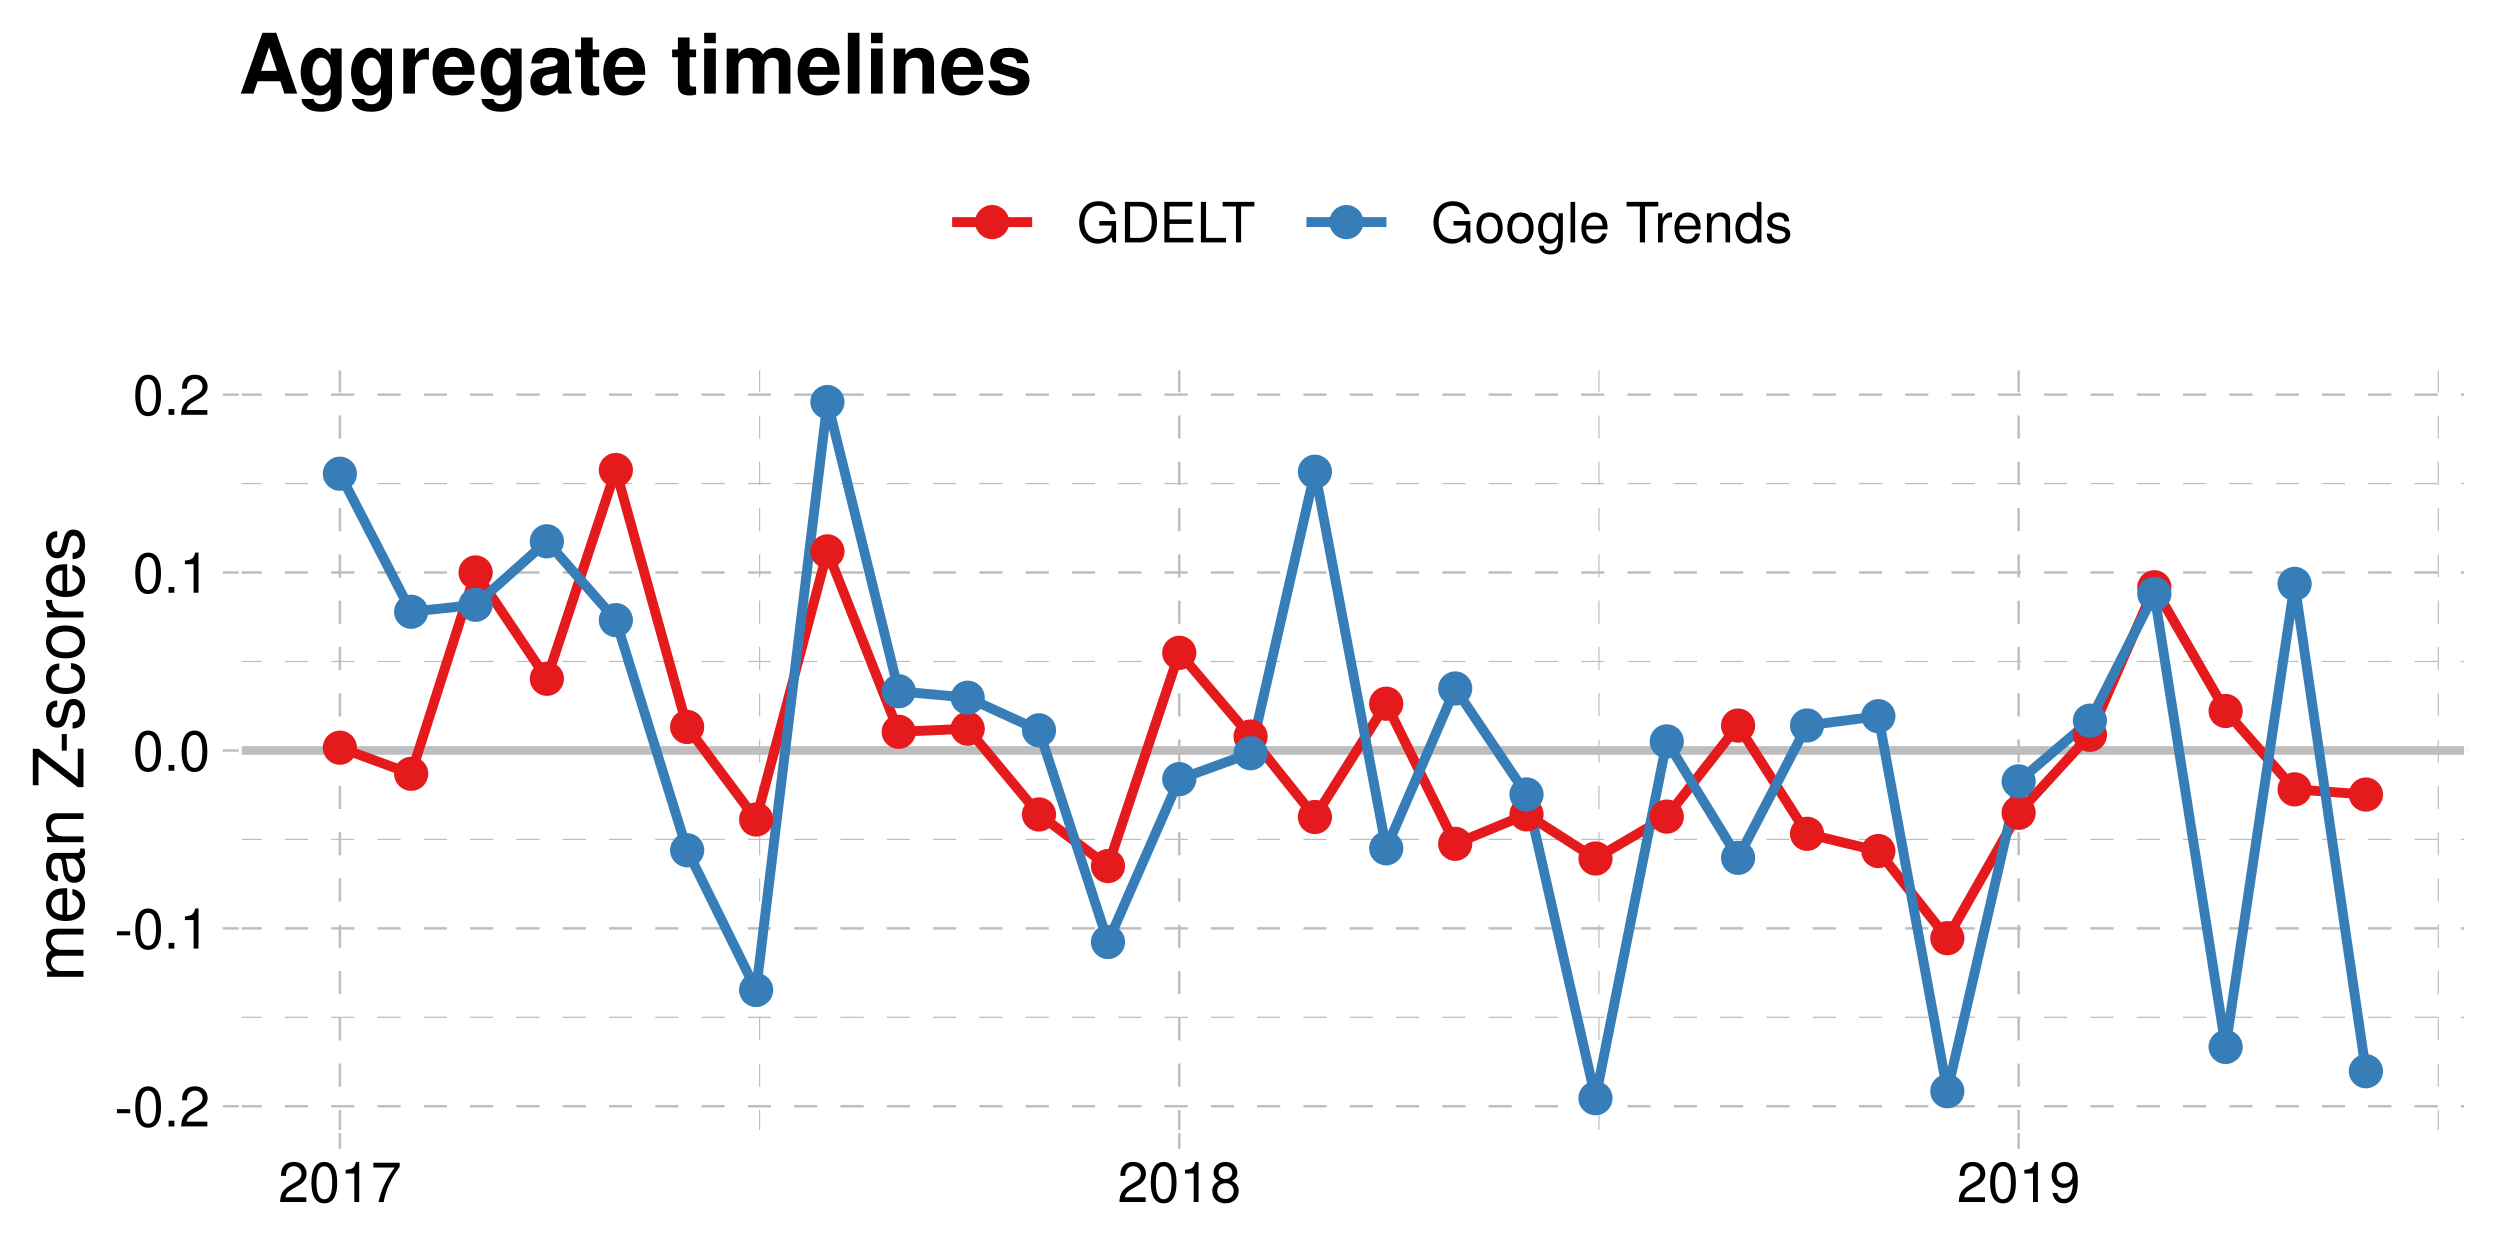
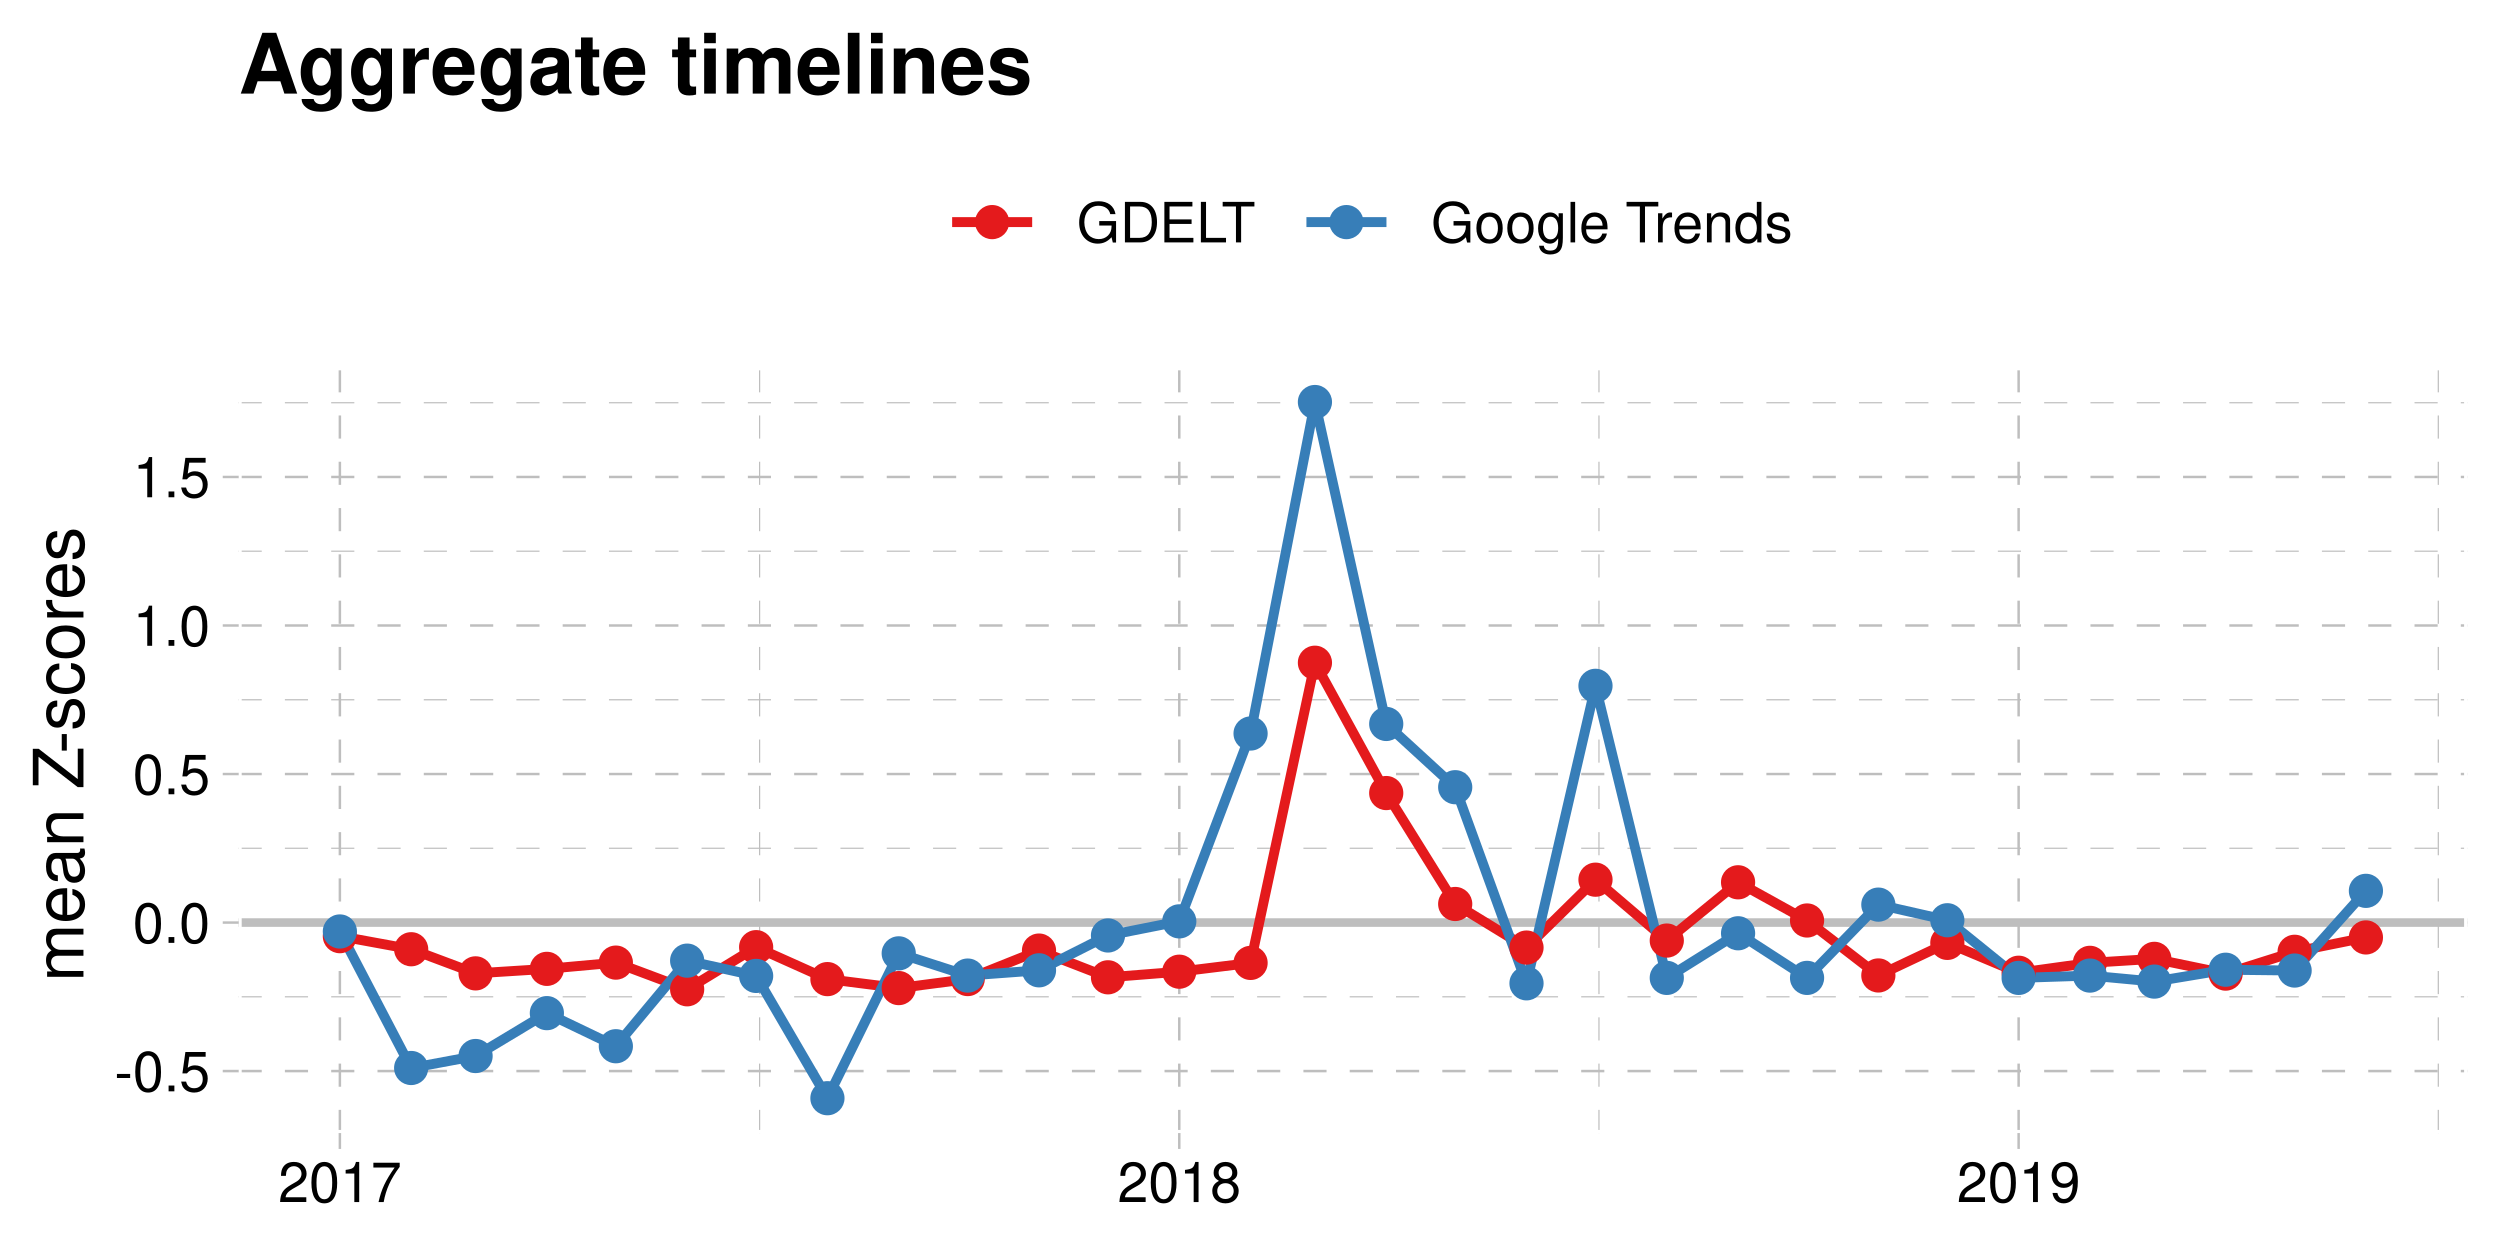
<svg xmlns="http://www.w3.org/2000/svg" viewBox="0 0 432.00 216.00">
  <defs>
    <style type="text/css">
    line, polyline, polygon, path, rect, circle {
      fill: none;
      stroke: #000000;
      stroke-linecap: round;
      stroke-linejoin: round;
      stroke-miterlimit: 10.00;
    }
  </style>
  </defs>
  <rect width="100%" height="100%" style="stroke: none; fill: #FFFFFF;" />
  <rect x="0.00" y="0.00" width="432.00" height="216.00" style="stroke-width: 1.07; stroke: none; fill: #FFFFFF;" />
  <defs>
    <clipPath id="cpNDEuMjN8NDI2LjMzfDE5NS43OXw2My40Ng==">
      <rect x="41.23" y="63.46" width="385.10" height="132.33" />
    </clipPath>
  </defs>
  <rect x="41.23" y="63.46" width="385.10" height="132.33" style="stroke-width: 1.07; stroke: #FFFFFF;" clip-path="url(#cpNDEuMjN8NDI2LjMzfDE5NS43OXw2My40Ng==)" />
-   <polyline points="41.23,175.79 426.33,175.79 " style="stroke-width: 0.21; stroke: #BEBEBE; stroke-dasharray: 4.00,4.00; stroke-linecap: butt;" clip-path="url(#cpNDEuMjN8NDI2LjMzfDE5NS43OXw2My40Ng==)" />
-   <polyline points="41.23,145.05 426.33,145.05 " style="stroke-width: 0.21; stroke: #BEBEBE; stroke-dasharray: 4.00,4.00; stroke-linecap: butt;" clip-path="url(#cpNDEuMjN8NDI2LjMzfDE5NS43OXw2My40Ng==)" />
-   <polyline points="41.23,114.30 426.33,114.30 " style="stroke-width: 0.21; stroke: #BEBEBE; stroke-dasharray: 4.00,4.00; stroke-linecap: butt;" clip-path="url(#cpNDEuMjN8NDI2LjMzfDE5NS43OXw2My40Ng==)" />
-   <polyline points="41.23,83.56 426.33,83.56 " style="stroke-width: 0.21; stroke: #BEBEBE; stroke-dasharray: 4.00,4.00; stroke-linecap: butt;" clip-path="url(#cpNDEuMjN8NDI2LjMzfDE5NS43OXw2My40Ng==)" />
+   <polyline points="41.23,172.25 426.33,172.25 " style="stroke-width: 0.21; stroke: #BEBEBE; stroke-dasharray: 4.00,4.00; stroke-linecap: butt;" clip-path="url(#cpNDEuMjN8NDI2LjMzfDE5NS43OXw2My40Ng==)" />
+   <polyline points="41.23,146.58 426.33,146.58 " style="stroke-width: 0.21; stroke: #BEBEBE; stroke-dasharray: 4.00,4.00; stroke-linecap: butt;" clip-path="url(#cpNDEuMjN8NDI2LjMzfDE5NS43OXw2My40Ng==)" />
+   <polyline points="41.23,120.92 426.33,120.92 " style="stroke-width: 0.21; stroke: #BEBEBE; stroke-dasharray: 4.00,4.00; stroke-linecap: butt;" clip-path="url(#cpNDEuMjN8NDI2LjMzfDE5NS43OXw2My40Ng==)" />
+   <polyline points="41.23,95.25 426.33,95.25 " style="stroke-width: 0.21; stroke: #BEBEBE; stroke-dasharray: 4.00,4.00; stroke-linecap: butt;" clip-path="url(#cpNDEuMjN8NDI2LjMzfDE5NS43OXw2My40Ng==)" />
+   <polyline points="41.23,69.59 426.33,69.59 " style="stroke-width: 0.21; stroke: #BEBEBE; stroke-dasharray: 4.00,4.00; stroke-linecap: butt;" clip-path="url(#cpNDEuMjN8NDI2LjMzfDE5NS43OXw2My40Ng==)" />
  <polyline points="131.26,195.79 131.26,63.46 " style="stroke-width: 0.21; stroke: #BEBEBE; stroke-dasharray: 4.00,4.00; stroke-linecap: butt;" clip-path="url(#cpNDEuMjN8NDI2LjMzfDE5NS43OXw2My40Ng==)" />
  <polyline points="276.30,195.79 276.30,63.46 " style="stroke-width: 0.21; stroke: #BEBEBE; stroke-dasharray: 4.00,4.00; stroke-linecap: butt;" clip-path="url(#cpNDEuMjN8NDI2LjMzfDE5NS43OXw2My40Ng==)" />
  <polyline points="421.34,195.79 421.34,63.46 " style="stroke-width: 0.21; stroke: #BEBEBE; stroke-dasharray: 4.00,4.00; stroke-linecap: butt;" clip-path="url(#cpNDEuMjN8NDI2LjMzfDE5NS43OXw2My40Ng==)" />
-   <polyline points="41.23,191.16 426.33,191.16 " style="stroke-width: 0.43; stroke: #BEBEBE; stroke-dasharray: 4.00,4.00; stroke-linecap: butt;" clip-path="url(#cpNDEuMjN8NDI2LjMzfDE5NS43OXw2My40Ng==)" />
-   <polyline points="41.23,160.42 426.33,160.42 " style="stroke-width: 0.43; stroke: #BEBEBE; stroke-dasharray: 4.00,4.00; stroke-linecap: butt;" clip-path="url(#cpNDEuMjN8NDI2LjMzfDE5NS43OXw2My40Ng==)" />
-   <polyline points="41.23,129.68 426.33,129.68 " style="stroke-width: 0.43; stroke: #BEBEBE; stroke-dasharray: 4.00,4.00; stroke-linecap: butt;" clip-path="url(#cpNDEuMjN8NDI2LjMzfDE5NS43OXw2My40Ng==)" />
-   <polyline points="41.23,98.93 426.33,98.93 " style="stroke-width: 0.43; stroke: #BEBEBE; stroke-dasharray: 4.00,4.00; stroke-linecap: butt;" clip-path="url(#cpNDEuMjN8NDI2LjMzfDE5NS43OXw2My40Ng==)" />
-   <polyline points="41.23,68.19 426.33,68.19 " style="stroke-width: 0.43; stroke: #BEBEBE; stroke-dasharray: 4.00,4.00; stroke-linecap: butt;" clip-path="url(#cpNDEuMjN8NDI2LjMzfDE5NS43OXw2My40Ng==)" />
+   <polyline points="41.23,185.08 426.33,185.08 " style="stroke-width: 0.43; stroke: #BEBEBE; stroke-dasharray: 4.00,4.00; stroke-linecap: butt;" clip-path="url(#cpNDEuMjN8NDI2LjMzfDE5NS43OXw2My40Ng==)" />
+   <polyline points="41.23,159.42 426.33,159.42 " style="stroke-width: 0.43; stroke: #BEBEBE; stroke-dasharray: 4.00,4.00; stroke-linecap: butt;" clip-path="url(#cpNDEuMjN8NDI2LjMzfDE5NS43OXw2My40Ng==)" />
+   <polyline points="41.23,133.75 426.33,133.75 " style="stroke-width: 0.43; stroke: #BEBEBE; stroke-dasharray: 4.00,4.00; stroke-linecap: butt;" clip-path="url(#cpNDEuMjN8NDI2LjMzfDE5NS43OXw2My40Ng==)" />
+   <polyline points="41.23,108.09 426.33,108.09 " style="stroke-width: 0.43; stroke: #BEBEBE; stroke-dasharray: 4.00,4.00; stroke-linecap: butt;" clip-path="url(#cpNDEuMjN8NDI2LjMzfDE5NS43OXw2My40Ng==)" />
+   <polyline points="41.23,82.42 426.33,82.42 " style="stroke-width: 0.43; stroke: #BEBEBE; stroke-dasharray: 4.00,4.00; stroke-linecap: butt;" clip-path="url(#cpNDEuMjN8NDI2LjMzfDE5NS43OXw2My40Ng==)" />
  <polyline points="58.73,195.79 58.73,63.46 " style="stroke-width: 0.43; stroke: #BEBEBE; stroke-dasharray: 4.00,4.00; stroke-linecap: butt;" clip-path="url(#cpNDEuMjN8NDI2LjMzfDE5NS43OXw2My40Ng==)" />
  <polyline points="203.78,195.79 203.78,63.46 " style="stroke-width: 0.43; stroke: #BEBEBE; stroke-dasharray: 4.00,4.00; stroke-linecap: butt;" clip-path="url(#cpNDEuMjN8NDI2LjMzfDE5NS43OXw2My40Ng==)" />
  <polyline points="348.82,195.79 348.82,63.46 " style="stroke-width: 0.43; stroke: #BEBEBE; stroke-dasharray: 4.00,4.00; stroke-linecap: butt;" clip-path="url(#cpNDEuMjN8NDI2LjMzfDE5NS43OXw2My40Ng==)" />
-   <line x1="41.23" y1="129.68" x2="426.33" y2="129.68" style="stroke-width: 1.49; stroke: #BEBEBE; stroke-linecap: butt;" clip-path="url(#cpNDEuMjN8NDI2LjMzfDE5NS43OXw2My40Ng==)" />
-   <polyline points="58.73,129.20 71.05,133.71 82.18,98.92 94.50,117.29 106.42,81.22 118.74,125.62 130.66,141.61 142.98,95.28 155.30,126.46 167.22,125.92 179.54,140.74 191.46,149.66 203.78,112.81 216.10,127.28 227.22,141.18 239.54,121.60 251.46,145.81 263.78,140.72 275.70,148.35 288.02,141.11 300.34,125.38 312.26,144.08 324.58,147.06 336.50,162.12 348.82,140.45 361.14,126.98 372.27,101.48 384.59,122.86 396.51,136.40 408.83,137.30 " style="stroke-width: 1.71; stroke: #E41A1C; stroke-linecap: butt;" clip-path="url(#cpNDEuMjN8NDI2LjMzfDE5NS43OXw2My40Ng==)" />
-   <polyline points="58.73,81.86 71.05,105.71 82.18,104.51 94.50,93.54 106.42,107.16 118.74,146.92 130.66,171.07 142.98,69.47 155.30,119.45 167.22,120.56 179.54,126.20 191.46,162.78 203.78,134.63 216.10,130.16 227.22,81.51 239.54,146.59 251.46,118.97 263.78,137.28 275.70,189.77 288.02,128.11 300.34,148.24 312.26,125.36 324.58,123.76 336.50,188.57 348.82,135.02 361.14,124.53 372.27,102.63 384.59,180.91 396.51,100.89 408.83,185.11 " style="stroke-width: 1.71; stroke: #377EB8; stroke-linecap: butt;" clip-path="url(#cpNDEuMjN8NDI2LjMzfDE5NS43OXw2My40Ng==)" />
-   <circle cx="58.73" cy="129.20" r="1.95pt" style="stroke-width: 0.71; stroke: #E41A1C; fill: #E41A1C;" clip-path="url(#cpNDEuMjN8NDI2LjMzfDE5NS43OXw2My40Ng==)" />
-   <circle cx="71.05" cy="133.71" r="1.95pt" style="stroke-width: 0.71; stroke: #E41A1C; fill: #E41A1C;" clip-path="url(#cpNDEuMjN8NDI2LjMzfDE5NS43OXw2My40Ng==)" />
-   <circle cx="82.18" cy="98.92" r="1.95pt" style="stroke-width: 0.71; stroke: #E41A1C; fill: #E41A1C;" clip-path="url(#cpNDEuMjN8NDI2LjMzfDE5NS43OXw2My40Ng==)" />
-   <circle cx="94.50" cy="117.29" r="1.95pt" style="stroke-width: 0.71; stroke: #E41A1C; fill: #E41A1C;" clip-path="url(#cpNDEuMjN8NDI2LjMzfDE5NS43OXw2My40Ng==)" />
-   <circle cx="106.42" cy="81.22" r="1.95pt" style="stroke-width: 0.71; stroke: #E41A1C; fill: #E41A1C;" clip-path="url(#cpNDEuMjN8NDI2LjMzfDE5NS43OXw2My40Ng==)" />
-   <circle cx="118.74" cy="125.62" r="1.95pt" style="stroke-width: 0.71; stroke: #E41A1C; fill: #E41A1C;" clip-path="url(#cpNDEuMjN8NDI2LjMzfDE5NS43OXw2My40Ng==)" />
-   <circle cx="130.66" cy="141.61" r="1.95pt" style="stroke-width: 0.71; stroke: #E41A1C; fill: #E41A1C;" clip-path="url(#cpNDEuMjN8NDI2LjMzfDE5NS43OXw2My40Ng==)" />
-   <circle cx="142.98" cy="95.28" r="1.95pt" style="stroke-width: 0.71; stroke: #E41A1C; fill: #E41A1C;" clip-path="url(#cpNDEuMjN8NDI2LjMzfDE5NS43OXw2My40Ng==)" />
-   <circle cx="155.30" cy="126.46" r="1.95pt" style="stroke-width: 0.71; stroke: #E41A1C; fill: #E41A1C;" clip-path="url(#cpNDEuMjN8NDI2LjMzfDE5NS43OXw2My40Ng==)" />
-   <circle cx="167.22" cy="125.92" r="1.95pt" style="stroke-width: 0.71; stroke: #E41A1C; fill: #E41A1C;" clip-path="url(#cpNDEuMjN8NDI2LjMzfDE5NS43OXw2My40Ng==)" />
-   <circle cx="179.54" cy="140.74" r="1.95pt" style="stroke-width: 0.71; stroke: #E41A1C; fill: #E41A1C;" clip-path="url(#cpNDEuMjN8NDI2LjMzfDE5NS43OXw2My40Ng==)" />
-   <circle cx="191.46" cy="149.66" r="1.95pt" style="stroke-width: 0.71; stroke: #E41A1C; fill: #E41A1C;" clip-path="url(#cpNDEuMjN8NDI2LjMzfDE5NS43OXw2My40Ng==)" />
-   <circle cx="203.78" cy="112.81" r="1.95pt" style="stroke-width: 0.71; stroke: #E41A1C; fill: #E41A1C;" clip-path="url(#cpNDEuMjN8NDI2LjMzfDE5NS43OXw2My40Ng==)" />
-   <circle cx="216.10" cy="127.28" r="1.95pt" style="stroke-width: 0.71; stroke: #E41A1C; fill: #E41A1C;" clip-path="url(#cpNDEuMjN8NDI2LjMzfDE5NS43OXw2My40Ng==)" />
-   <circle cx="227.22" cy="141.18" r="1.95pt" style="stroke-width: 0.71; stroke: #E41A1C; fill: #E41A1C;" clip-path="url(#cpNDEuMjN8NDI2LjMzfDE5NS43OXw2My40Ng==)" />
-   <circle cx="239.54" cy="121.60" r="1.95pt" style="stroke-width: 0.71; stroke: #E41A1C; fill: #E41A1C;" clip-path="url(#cpNDEuMjN8NDI2LjMzfDE5NS43OXw2My40Ng==)" />
-   <circle cx="251.46" cy="145.81" r="1.95pt" style="stroke-width: 0.71; stroke: #E41A1C; fill: #E41A1C;" clip-path="url(#cpNDEuMjN8NDI2LjMzfDE5NS43OXw2My40Ng==)" />
-   <circle cx="263.78" cy="140.72" r="1.95pt" style="stroke-width: 0.71; stroke: #E41A1C; fill: #E41A1C;" clip-path="url(#cpNDEuMjN8NDI2LjMzfDE5NS43OXw2My40Ng==)" />
-   <circle cx="275.70" cy="148.35" r="1.95pt" style="stroke-width: 0.71; stroke: #E41A1C; fill: #E41A1C;" clip-path="url(#cpNDEuMjN8NDI2LjMzfDE5NS43OXw2My40Ng==)" />
-   <circle cx="288.02" cy="141.11" r="1.95pt" style="stroke-width: 0.71; stroke: #E41A1C; fill: #E41A1C;" clip-path="url(#cpNDEuMjN8NDI2LjMzfDE5NS43OXw2My40Ng==)" />
-   <circle cx="300.34" cy="125.38" r="1.95pt" style="stroke-width: 0.71; stroke: #E41A1C; fill: #E41A1C;" clip-path="url(#cpNDEuMjN8NDI2LjMzfDE5NS43OXw2My40Ng==)" />
-   <circle cx="312.26" cy="144.08" r="1.95pt" style="stroke-width: 0.71; stroke: #E41A1C; fill: #E41A1C;" clip-path="url(#cpNDEuMjN8NDI2LjMzfDE5NS43OXw2My40Ng==)" />
-   <circle cx="324.58" cy="147.06" r="1.95pt" style="stroke-width: 0.71; stroke: #E41A1C; fill: #E41A1C;" clip-path="url(#cpNDEuMjN8NDI2LjMzfDE5NS43OXw2My40Ng==)" />
-   <circle cx="336.50" cy="162.12" r="1.95pt" style="stroke-width: 0.71; stroke: #E41A1C; fill: #E41A1C;" clip-path="url(#cpNDEuMjN8NDI2LjMzfDE5NS43OXw2My40Ng==)" />
-   <circle cx="348.82" cy="140.45" r="1.95pt" style="stroke-width: 0.71; stroke: #E41A1C; fill: #E41A1C;" clip-path="url(#cpNDEuMjN8NDI2LjMzfDE5NS43OXw2My40Ng==)" />
-   <circle cx="361.14" cy="126.98" r="1.95pt" style="stroke-width: 0.71; stroke: #E41A1C; fill: #E41A1C;" clip-path="url(#cpNDEuMjN8NDI2LjMzfDE5NS43OXw2My40Ng==)" />
-   <circle cx="372.27" cy="101.48" r="1.95pt" style="stroke-width: 0.71; stroke: #E41A1C; fill: #E41A1C;" clip-path="url(#cpNDEuMjN8NDI2LjMzfDE5NS43OXw2My40Ng==)" />
-   <circle cx="384.59" cy="122.86" r="1.95pt" style="stroke-width: 0.71; stroke: #E41A1C; fill: #E41A1C;" clip-path="url(#cpNDEuMjN8NDI2LjMzfDE5NS43OXw2My40Ng==)" />
-   <circle cx="396.51" cy="136.40" r="1.95pt" style="stroke-width: 0.71; stroke: #E41A1C; fill: #E41A1C;" clip-path="url(#cpNDEuMjN8NDI2LjMzfDE5NS43OXw2My40Ng==)" />
-   <circle cx="408.83" cy="137.30" r="1.95pt" style="stroke-width: 0.71; stroke: #E41A1C; fill: #E41A1C;" clip-path="url(#cpNDEuMjN8NDI2LjMzfDE5NS43OXw2My40Ng==)" />
-   <circle cx="58.73" cy="81.86" r="1.95pt" style="stroke-width: 0.71; stroke: #377EB8; fill: #377EB8;" clip-path="url(#cpNDEuMjN8NDI2LjMzfDE5NS43OXw2My40Ng==)" />
-   <circle cx="71.05" cy="105.71" r="1.95pt" style="stroke-width: 0.71; stroke: #377EB8; fill: #377EB8;" clip-path="url(#cpNDEuMjN8NDI2LjMzfDE5NS43OXw2My40Ng==)" />
-   <circle cx="82.18" cy="104.51" r="1.95pt" style="stroke-width: 0.71; stroke: #377EB8; fill: #377EB8;" clip-path="url(#cpNDEuMjN8NDI2LjMzfDE5NS43OXw2My40Ng==)" />
-   <circle cx="94.50" cy="93.54" r="1.95pt" style="stroke-width: 0.71; stroke: #377EB8; fill: #377EB8;" clip-path="url(#cpNDEuMjN8NDI2LjMzfDE5NS43OXw2My40Ng==)" />
-   <circle cx="106.42" cy="107.16" r="1.95pt" style="stroke-width: 0.71; stroke: #377EB8; fill: #377EB8;" clip-path="url(#cpNDEuMjN8NDI2LjMzfDE5NS43OXw2My40Ng==)" />
-   <circle cx="118.74" cy="146.92" r="1.95pt" style="stroke-width: 0.71; stroke: #377EB8; fill: #377EB8;" clip-path="url(#cpNDEuMjN8NDI2LjMzfDE5NS43OXw2My40Ng==)" />
-   <circle cx="130.66" cy="171.07" r="1.95pt" style="stroke-width: 0.71; stroke: #377EB8; fill: #377EB8;" clip-path="url(#cpNDEuMjN8NDI2LjMzfDE5NS43OXw2My40Ng==)" />
-   <circle cx="142.98" cy="69.47" r="1.95pt" style="stroke-width: 0.71; stroke: #377EB8; fill: #377EB8;" clip-path="url(#cpNDEuMjN8NDI2LjMzfDE5NS43OXw2My40Ng==)" />
-   <circle cx="155.30" cy="119.45" r="1.95pt" style="stroke-width: 0.71; stroke: #377EB8; fill: #377EB8;" clip-path="url(#cpNDEuMjN8NDI2LjMzfDE5NS43OXw2My40Ng==)" />
-   <circle cx="167.22" cy="120.56" r="1.95pt" style="stroke-width: 0.71; stroke: #377EB8; fill: #377EB8;" clip-path="url(#cpNDEuMjN8NDI2LjMzfDE5NS43OXw2My40Ng==)" />
-   <circle cx="179.54" cy="126.20" r="1.95pt" style="stroke-width: 0.71; stroke: #377EB8; fill: #377EB8;" clip-path="url(#cpNDEuMjN8NDI2LjMzfDE5NS43OXw2My40Ng==)" />
-   <circle cx="191.46" cy="162.78" r="1.95pt" style="stroke-width: 0.71; stroke: #377EB8; fill: #377EB8;" clip-path="url(#cpNDEuMjN8NDI2LjMzfDE5NS43OXw2My40Ng==)" />
-   <circle cx="203.78" cy="134.63" r="1.95pt" style="stroke-width: 0.71; stroke: #377EB8; fill: #377EB8;" clip-path="url(#cpNDEuMjN8NDI2LjMzfDE5NS43OXw2My40Ng==)" />
-   <circle cx="216.10" cy="130.16" r="1.95pt" style="stroke-width: 0.71; stroke: #377EB8; fill: #377EB8;" clip-path="url(#cpNDEuMjN8NDI2LjMzfDE5NS43OXw2My40Ng==)" />
-   <circle cx="227.22" cy="81.51" r="1.95pt" style="stroke-width: 0.71; stroke: #377EB8; fill: #377EB8;" clip-path="url(#cpNDEuMjN8NDI2LjMzfDE5NS43OXw2My40Ng==)" />
-   <circle cx="239.54" cy="146.59" r="1.95pt" style="stroke-width: 0.71; stroke: #377EB8; fill: #377EB8;" clip-path="url(#cpNDEuMjN8NDI2LjMzfDE5NS43OXw2My40Ng==)" />
-   <circle cx="251.46" cy="118.97" r="1.95pt" style="stroke-width: 0.71; stroke: #377EB8; fill: #377EB8;" clip-path="url(#cpNDEuMjN8NDI2LjMzfDE5NS43OXw2My40Ng==)" />
-   <circle cx="263.78" cy="137.28" r="1.95pt" style="stroke-width: 0.71; stroke: #377EB8; fill: #377EB8;" clip-path="url(#cpNDEuMjN8NDI2LjMzfDE5NS43OXw2My40Ng==)" />
-   <circle cx="275.70" cy="189.77" r="1.95pt" style="stroke-width: 0.71; stroke: #377EB8; fill: #377EB8;" clip-path="url(#cpNDEuMjN8NDI2LjMzfDE5NS43OXw2My40Ng==)" />
-   <circle cx="288.02" cy="128.11" r="1.95pt" style="stroke-width: 0.71; stroke: #377EB8; fill: #377EB8;" clip-path="url(#cpNDEuMjN8NDI2LjMzfDE5NS43OXw2My40Ng==)" />
-   <circle cx="300.34" cy="148.24" r="1.95pt" style="stroke-width: 0.71; stroke: #377EB8; fill: #377EB8;" clip-path="url(#cpNDEuMjN8NDI2LjMzfDE5NS43OXw2My40Ng==)" />
-   <circle cx="312.26" cy="125.36" r="1.95pt" style="stroke-width: 0.71; stroke: #377EB8; fill: #377EB8;" clip-path="url(#cpNDEuMjN8NDI2LjMzfDE5NS43OXw2My40Ng==)" />
-   <circle cx="324.58" cy="123.76" r="1.95pt" style="stroke-width: 0.71; stroke: #377EB8; fill: #377EB8;" clip-path="url(#cpNDEuMjN8NDI2LjMzfDE5NS43OXw2My40Ng==)" />
-   <circle cx="336.50" cy="188.57" r="1.95pt" style="stroke-width: 0.71; stroke: #377EB8; fill: #377EB8;" clip-path="url(#cpNDEuMjN8NDI2LjMzfDE5NS43OXw2My40Ng==)" />
-   <circle cx="348.82" cy="135.02" r="1.95pt" style="stroke-width: 0.71; stroke: #377EB8; fill: #377EB8;" clip-path="url(#cpNDEuMjN8NDI2LjMzfDE5NS43OXw2My40Ng==)" />
-   <circle cx="361.14" cy="124.53" r="1.95pt" style="stroke-width: 0.71; stroke: #377EB8; fill: #377EB8;" clip-path="url(#cpNDEuMjN8NDI2LjMzfDE5NS43OXw2My40Ng==)" />
-   <circle cx="372.27" cy="102.63" r="1.95pt" style="stroke-width: 0.71; stroke: #377EB8; fill: #377EB8;" clip-path="url(#cpNDEuMjN8NDI2LjMzfDE5NS43OXw2My40Ng==)" />
-   <circle cx="384.59" cy="180.91" r="1.95pt" style="stroke-width: 0.71; stroke: #377EB8; fill: #377EB8;" clip-path="url(#cpNDEuMjN8NDI2LjMzfDE5NS43OXw2My40Ng==)" />
-   <circle cx="396.51" cy="100.89" r="1.95pt" style="stroke-width: 0.71; stroke: #377EB8; fill: #377EB8;" clip-path="url(#cpNDEuMjN8NDI2LjMzfDE5NS43OXw2My40Ng==)" />
-   <circle cx="408.83" cy="185.11" r="1.95pt" style="stroke-width: 0.71; stroke: #377EB8; fill: #377EB8;" clip-path="url(#cpNDEuMjN8NDI2LjMzfDE5NS43OXw2My40Ng==)" />
+   <line x1="41.23" y1="159.42" x2="426.33" y2="159.42" style="stroke-width: 1.49; stroke: #BEBEBE; stroke-linecap: butt;" clip-path="url(#cpNDEuMjN8NDI2LjMzfDE5NS43OXw2My40Ng==)" />
+   <polyline points="58.73,161.77 71.05,164.03 82.18,168.20 94.50,167.42 106.42,166.34 118.74,170.95 130.66,163.67 142.98,169.19 155.30,170.74 167.22,169.18 179.54,164.26 191.46,168.88 203.78,167.91 216.10,166.39 227.22,114.52 239.54,137.04 251.46,156.21 263.78,163.74 275.70,152.01 288.02,162.53 300.34,152.46 312.26,159.06 324.58,168.56 336.50,162.93 348.82,168.09 361.14,166.38 372.27,165.69 384.59,168.24 396.51,164.47 408.83,161.99 " style="stroke-width: 1.71; stroke: #E41A1C; stroke-linecap: butt;" clip-path="url(#cpNDEuMjN8NDI2LjMzfDE5NS43OXw2My40Ng==)" />
+   <polyline points="58.73,160.96 71.05,184.55 82.18,182.48 94.50,175.07 106.42,180.79 118.74,166.00 130.66,168.64 142.98,189.77 155.30,164.74 167.22,168.58 179.54,167.67 191.46,161.65 203.78,159.21 216.10,126.75 227.22,69.47 239.54,125.10 251.46,136.03 263.78,169.92 275.70,118.51 288.02,168.98 300.34,161.27 312.26,168.98 324.58,156.32 336.50,159.02 348.82,168.98 361.14,168.58 372.27,169.62 384.59,167.57 396.51,167.71 408.83,153.94 " style="stroke-width: 1.71; stroke: #377EB8; stroke-linecap: butt;" clip-path="url(#cpNDEuMjN8NDI2LjMzfDE5NS43OXw2My40Ng==)" />
+   <circle cx="58.73" cy="161.77" r="1.95pt" style="stroke-width: 0.71; stroke: #E41A1C; fill: #E41A1C;" clip-path="url(#cpNDEuMjN8NDI2LjMzfDE5NS43OXw2My40Ng==)" />
+   <circle cx="71.05" cy="164.03" r="1.95pt" style="stroke-width: 0.71; stroke: #E41A1C; fill: #E41A1C;" clip-path="url(#cpNDEuMjN8NDI2LjMzfDE5NS43OXw2My40Ng==)" />
+   <circle cx="82.18" cy="168.20" r="1.95pt" style="stroke-width: 0.71; stroke: #E41A1C; fill: #E41A1C;" clip-path="url(#cpNDEuMjN8NDI2LjMzfDE5NS43OXw2My40Ng==)" />
+   <circle cx="94.50" cy="167.42" r="1.95pt" style="stroke-width: 0.71; stroke: #E41A1C; fill: #E41A1C;" clip-path="url(#cpNDEuMjN8NDI2LjMzfDE5NS43OXw2My40Ng==)" />
+   <circle cx="106.42" cy="166.34" r="1.95pt" style="stroke-width: 0.71; stroke: #E41A1C; fill: #E41A1C;" clip-path="url(#cpNDEuMjN8NDI2LjMzfDE5NS43OXw2My40Ng==)" />
+   <circle cx="118.74" cy="170.95" r="1.95pt" style="stroke-width: 0.71; stroke: #E41A1C; fill: #E41A1C;" clip-path="url(#cpNDEuMjN8NDI2LjMzfDE5NS43OXw2My40Ng==)" />
+   <circle cx="130.66" cy="163.67" r="1.95pt" style="stroke-width: 0.71; stroke: #E41A1C; fill: #E41A1C;" clip-path="url(#cpNDEuMjN8NDI2LjMzfDE5NS43OXw2My40Ng==)" />
+   <circle cx="142.98" cy="169.19" r="1.95pt" style="stroke-width: 0.71; stroke: #E41A1C; fill: #E41A1C;" clip-path="url(#cpNDEuMjN8NDI2LjMzfDE5NS43OXw2My40Ng==)" />
+   <circle cx="155.30" cy="170.74" r="1.95pt" style="stroke-width: 0.71; stroke: #E41A1C; fill: #E41A1C;" clip-path="url(#cpNDEuMjN8NDI2LjMzfDE5NS43OXw2My40Ng==)" />
+   <circle cx="167.22" cy="169.18" r="1.95pt" style="stroke-width: 0.71; stroke: #E41A1C; fill: #E41A1C;" clip-path="url(#cpNDEuMjN8NDI2LjMzfDE5NS43OXw2My40Ng==)" />
+   <circle cx="179.54" cy="164.26" r="1.95pt" style="stroke-width: 0.71; stroke: #E41A1C; fill: #E41A1C;" clip-path="url(#cpNDEuMjN8NDI2LjMzfDE5NS43OXw2My40Ng==)" />
+   <circle cx="191.46" cy="168.88" r="1.95pt" style="stroke-width: 0.71; stroke: #E41A1C; fill: #E41A1C;" clip-path="url(#cpNDEuMjN8NDI2LjMzfDE5NS43OXw2My40Ng==)" />
+   <circle cx="203.78" cy="167.91" r="1.95pt" style="stroke-width: 0.71; stroke: #E41A1C; fill: #E41A1C;" clip-path="url(#cpNDEuMjN8NDI2LjMzfDE5NS43OXw2My40Ng==)" />
+   <circle cx="216.10" cy="166.39" r="1.95pt" style="stroke-width: 0.71; stroke: #E41A1C; fill: #E41A1C;" clip-path="url(#cpNDEuMjN8NDI2LjMzfDE5NS43OXw2My40Ng==)" />
+   <circle cx="227.22" cy="114.52" r="1.95pt" style="stroke-width: 0.71; stroke: #E41A1C; fill: #E41A1C;" clip-path="url(#cpNDEuMjN8NDI2LjMzfDE5NS43OXw2My40Ng==)" />
+   <circle cx="239.54" cy="137.04" r="1.95pt" style="stroke-width: 0.71; stroke: #E41A1C; fill: #E41A1C;" clip-path="url(#cpNDEuMjN8NDI2LjMzfDE5NS43OXw2My40Ng==)" />
+   <circle cx="251.46" cy="156.21" r="1.95pt" style="stroke-width: 0.71; stroke: #E41A1C; fill: #E41A1C;" clip-path="url(#cpNDEuMjN8NDI2LjMzfDE5NS43OXw2My40Ng==)" />
+   <circle cx="263.78" cy="163.74" r="1.95pt" style="stroke-width: 0.71; stroke: #E41A1C; fill: #E41A1C;" clip-path="url(#cpNDEuMjN8NDI2LjMzfDE5NS43OXw2My40Ng==)" />
+   <circle cx="275.70" cy="152.01" r="1.95pt" style="stroke-width: 0.71; stroke: #E41A1C; fill: #E41A1C;" clip-path="url(#cpNDEuMjN8NDI2LjMzfDE5NS43OXw2My40Ng==)" />
+   <circle cx="288.02" cy="162.53" r="1.95pt" style="stroke-width: 0.71; stroke: #E41A1C; fill: #E41A1C;" clip-path="url(#cpNDEuMjN8NDI2LjMzfDE5NS43OXw2My40Ng==)" />
+   <circle cx="300.34" cy="152.46" r="1.95pt" style="stroke-width: 0.71; stroke: #E41A1C; fill: #E41A1C;" clip-path="url(#cpNDEuMjN8NDI2LjMzfDE5NS43OXw2My40Ng==)" />
+   <circle cx="312.26" cy="159.06" r="1.95pt" style="stroke-width: 0.71; stroke: #E41A1C; fill: #E41A1C;" clip-path="url(#cpNDEuMjN8NDI2LjMzfDE5NS43OXw2My40Ng==)" />
+   <circle cx="324.58" cy="168.56" r="1.95pt" style="stroke-width: 0.71; stroke: #E41A1C; fill: #E41A1C;" clip-path="url(#cpNDEuMjN8NDI2LjMzfDE5NS43OXw2My40Ng==)" />
+   <circle cx="336.50" cy="162.93" r="1.95pt" style="stroke-width: 0.71; stroke: #E41A1C; fill: #E41A1C;" clip-path="url(#cpNDEuMjN8NDI2LjMzfDE5NS43OXw2My40Ng==)" />
+   <circle cx="348.82" cy="168.09" r="1.95pt" style="stroke-width: 0.71; stroke: #E41A1C; fill: #E41A1C;" clip-path="url(#cpNDEuMjN8NDI2LjMzfDE5NS43OXw2My40Ng==)" />
+   <circle cx="361.14" cy="166.38" r="1.95pt" style="stroke-width: 0.71; stroke: #E41A1C; fill: #E41A1C;" clip-path="url(#cpNDEuMjN8NDI2LjMzfDE5NS43OXw2My40Ng==)" />
+   <circle cx="372.27" cy="165.69" r="1.95pt" style="stroke-width: 0.71; stroke: #E41A1C; fill: #E41A1C;" clip-path="url(#cpNDEuMjN8NDI2LjMzfDE5NS43OXw2My40Ng==)" />
+   <circle cx="384.59" cy="168.24" r="1.95pt" style="stroke-width: 0.71; stroke: #E41A1C; fill: #E41A1C;" clip-path="url(#cpNDEuMjN8NDI2LjMzfDE5NS43OXw2My40Ng==)" />
+   <circle cx="396.51" cy="164.47" r="1.95pt" style="stroke-width: 0.71; stroke: #E41A1C; fill: #E41A1C;" clip-path="url(#cpNDEuMjN8NDI2LjMzfDE5NS43OXw2My40Ng==)" />
+   <circle cx="408.83" cy="161.99" r="1.95pt" style="stroke-width: 0.71; stroke: #E41A1C; fill: #E41A1C;" clip-path="url(#cpNDEuMjN8NDI2LjMzfDE5NS43OXw2My40Ng==)" />
+   <circle cx="58.73" cy="160.96" r="1.95pt" style="stroke-width: 0.71; stroke: #377EB8; fill: #377EB8;" clip-path="url(#cpNDEuMjN8NDI2LjMzfDE5NS43OXw2My40Ng==)" />
+   <circle cx="71.05" cy="184.55" r="1.95pt" style="stroke-width: 0.71; stroke: #377EB8; fill: #377EB8;" clip-path="url(#cpNDEuMjN8NDI2LjMzfDE5NS43OXw2My40Ng==)" />
+   <circle cx="82.18" cy="182.48" r="1.95pt" style="stroke-width: 0.71; stroke: #377EB8; fill: #377EB8;" clip-path="url(#cpNDEuMjN8NDI2LjMzfDE5NS43OXw2My40Ng==)" />
+   <circle cx="94.50" cy="175.07" r="1.95pt" style="stroke-width: 0.71; stroke: #377EB8; fill: #377EB8;" clip-path="url(#cpNDEuMjN8NDI2LjMzfDE5NS43OXw2My40Ng==)" />
+   <circle cx="106.42" cy="180.79" r="1.95pt" style="stroke-width: 0.71; stroke: #377EB8; fill: #377EB8;" clip-path="url(#cpNDEuMjN8NDI2LjMzfDE5NS43OXw2My40Ng==)" />
+   <circle cx="118.74" cy="166.00" r="1.95pt" style="stroke-width: 0.71; stroke: #377EB8; fill: #377EB8;" clip-path="url(#cpNDEuMjN8NDI2LjMzfDE5NS43OXw2My40Ng==)" />
+   <circle cx="130.66" cy="168.64" r="1.95pt" style="stroke-width: 0.71; stroke: #377EB8; fill: #377EB8;" clip-path="url(#cpNDEuMjN8NDI2LjMzfDE5NS43OXw2My40Ng==)" />
+   <circle cx="142.98" cy="189.77" r="1.95pt" style="stroke-width: 0.71; stroke: #377EB8; fill: #377EB8;" clip-path="url(#cpNDEuMjN8NDI2LjMzfDE5NS43OXw2My40Ng==)" />
+   <circle cx="155.30" cy="164.74" r="1.95pt" style="stroke-width: 0.71; stroke: #377EB8; fill: #377EB8;" clip-path="url(#cpNDEuMjN8NDI2LjMzfDE5NS43OXw2My40Ng==)" />
+   <circle cx="167.22" cy="168.58" r="1.95pt" style="stroke-width: 0.71; stroke: #377EB8; fill: #377EB8;" clip-path="url(#cpNDEuMjN8NDI2LjMzfDE5NS43OXw2My40Ng==)" />
+   <circle cx="179.54" cy="167.67" r="1.95pt" style="stroke-width: 0.71; stroke: #377EB8; fill: #377EB8;" clip-path="url(#cpNDEuMjN8NDI2LjMzfDE5NS43OXw2My40Ng==)" />
+   <circle cx="191.46" cy="161.65" r="1.95pt" style="stroke-width: 0.71; stroke: #377EB8; fill: #377EB8;" clip-path="url(#cpNDEuMjN8NDI2LjMzfDE5NS43OXw2My40Ng==)" />
+   <circle cx="203.78" cy="159.21" r="1.95pt" style="stroke-width: 0.71; stroke: #377EB8; fill: #377EB8;" clip-path="url(#cpNDEuMjN8NDI2LjMzfDE5NS43OXw2My40Ng==)" />
+   <circle cx="216.10" cy="126.75" r="1.95pt" style="stroke-width: 0.71; stroke: #377EB8; fill: #377EB8;" clip-path="url(#cpNDEuMjN8NDI2LjMzfDE5NS43OXw2My40Ng==)" />
+   <circle cx="227.22" cy="69.47" r="1.95pt" style="stroke-width: 0.71; stroke: #377EB8; fill: #377EB8;" clip-path="url(#cpNDEuMjN8NDI2LjMzfDE5NS43OXw2My40Ng==)" />
+   <circle cx="239.54" cy="125.10" r="1.95pt" style="stroke-width: 0.71; stroke: #377EB8; fill: #377EB8;" clip-path="url(#cpNDEuMjN8NDI2LjMzfDE5NS43OXw2My40Ng==)" />
+   <circle cx="251.46" cy="136.03" r="1.95pt" style="stroke-width: 0.71; stroke: #377EB8; fill: #377EB8;" clip-path="url(#cpNDEuMjN8NDI2LjMzfDE5NS43OXw2My40Ng==)" />
+   <circle cx="263.78" cy="169.92" r="1.95pt" style="stroke-width: 0.71; stroke: #377EB8; fill: #377EB8;" clip-path="url(#cpNDEuMjN8NDI2LjMzfDE5NS43OXw2My40Ng==)" />
+   <circle cx="275.70" cy="118.51" r="1.95pt" style="stroke-width: 0.71; stroke: #377EB8; fill: #377EB8;" clip-path="url(#cpNDEuMjN8NDI2LjMzfDE5NS43OXw2My40Ng==)" />
+   <circle cx="288.02" cy="168.98" r="1.95pt" style="stroke-width: 0.71; stroke: #377EB8; fill: #377EB8;" clip-path="url(#cpNDEuMjN8NDI2LjMzfDE5NS43OXw2My40Ng==)" />
+   <circle cx="300.34" cy="161.27" r="1.95pt" style="stroke-width: 0.71; stroke: #377EB8; fill: #377EB8;" clip-path="url(#cpNDEuMjN8NDI2LjMzfDE5NS43OXw2My40Ng==)" />
+   <circle cx="312.26" cy="168.98" r="1.95pt" style="stroke-width: 0.71; stroke: #377EB8; fill: #377EB8;" clip-path="url(#cpNDEuMjN8NDI2LjMzfDE5NS43OXw2My40Ng==)" />
+   <circle cx="324.58" cy="156.32" r="1.95pt" style="stroke-width: 0.71; stroke: #377EB8; fill: #377EB8;" clip-path="url(#cpNDEuMjN8NDI2LjMzfDE5NS43OXw2My40Ng==)" />
+   <circle cx="336.50" cy="159.02" r="1.95pt" style="stroke-width: 0.71; stroke: #377EB8; fill: #377EB8;" clip-path="url(#cpNDEuMjN8NDI2LjMzfDE5NS43OXw2My40Ng==)" />
+   <circle cx="348.82" cy="168.98" r="1.95pt" style="stroke-width: 0.71; stroke: #377EB8; fill: #377EB8;" clip-path="url(#cpNDEuMjN8NDI2LjMzfDE5NS43OXw2My40Ng==)" />
+   <circle cx="361.14" cy="168.58" r="1.95pt" style="stroke-width: 0.71; stroke: #377EB8; fill: #377EB8;" clip-path="url(#cpNDEuMjN8NDI2LjMzfDE5NS43OXw2My40Ng==)" />
+   <circle cx="372.27" cy="169.62" r="1.95pt" style="stroke-width: 0.71; stroke: #377EB8; fill: #377EB8;" clip-path="url(#cpNDEuMjN8NDI2LjMzfDE5NS43OXw2My40Ng==)" />
+   <circle cx="384.59" cy="167.57" r="1.95pt" style="stroke-width: 0.71; stroke: #377EB8; fill: #377EB8;" clip-path="url(#cpNDEuMjN8NDI2LjMzfDE5NS43OXw2My40Ng==)" />
+   <circle cx="396.51" cy="167.71" r="1.95pt" style="stroke-width: 0.71; stroke: #377EB8; fill: #377EB8;" clip-path="url(#cpNDEuMjN8NDI2LjMzfDE5NS43OXw2My40Ng==)" />
+   <circle cx="408.83" cy="153.94" r="1.95pt" style="stroke-width: 0.71; stroke: #377EB8; fill: #377EB8;" clip-path="url(#cpNDEuMjN8NDI2LjMzfDE5NS43OXw2My40Ng==)" />
  <rect x="41.23" y="63.46" width="385.10" height="132.33" style="stroke-width: 1.07; stroke: #FFFFFF;" clip-path="url(#cpNDEuMjN8NDI2LjMzfDE5NS43OXw2My40Ng==)" />
  <defs>
    <clipPath id="cpMC4wMHw0MzIuMDB8MjE2LjAwfDAuMDA=">
      <rect x="0.00" y="0.00" width="432.00" height="216.00" />
    </clipPath>
  </defs>
  <g clip-path="url(#cpMC4wMHw0MzIuMDB8MjE2LjAwfDAuMDA=)">
-     <text x="19.77" y="194.66" style="font-size: 9.60px; font-family: Nimbus Sans L;" textLength="16.53px" lengthAdjust="spacingAndGlyphs">-0.2</text>
+     <text x="19.77" y="188.58" style="font-size: 9.60px; font-family: Nimbus Sans L;" textLength="16.53px" lengthAdjust="spacingAndGlyphs">-0.5</text>
  </g>
  <g clip-path="url(#cpMC4wMHw0MzIuMDB8MjE2LjAwfDAuMDA=)">
-     <text x="19.77" y="163.92" style="font-size: 9.60px; font-family: Nimbus Sans L;" textLength="16.53px" lengthAdjust="spacingAndGlyphs">-0.1</text>
+     <text x="22.96" y="162.92" style="font-size: 9.60px; font-family: Nimbus Sans L;" textLength="13.34px" lengthAdjust="spacingAndGlyphs">0.0</text>
  </g>
  <g clip-path="url(#cpMC4wMHw0MzIuMDB8MjE2LjAwfDAuMDA=)">
-     <text x="22.96" y="133.18" style="font-size: 9.60px; font-family: Nimbus Sans L;" textLength="13.34px" lengthAdjust="spacingAndGlyphs">0.0</text>
+     <text x="22.96" y="137.25" style="font-size: 9.60px; font-family: Nimbus Sans L;" textLength="13.34px" lengthAdjust="spacingAndGlyphs">0.5</text>
  </g>
  <g clip-path="url(#cpMC4wMHw0MzIuMDB8MjE2LjAwfDAuMDA=)">
-     <text x="22.96" y="102.43" style="font-size: 9.60px; font-family: Nimbus Sans L;" textLength="13.34px" lengthAdjust="spacingAndGlyphs">0.1</text>
+     <text x="22.96" y="111.59" style="font-size: 9.60px; font-family: Nimbus Sans L;" textLength="13.34px" lengthAdjust="spacingAndGlyphs">1.0</text>
  </g>
  <g clip-path="url(#cpMC4wMHw0MzIuMDB8MjE2LjAwfDAuMDA=)">
-     <text x="22.96" y="71.69" style="font-size: 9.60px; font-family: Nimbus Sans L;" textLength="13.34px" lengthAdjust="spacingAndGlyphs">0.2</text>
+     <text x="22.96" y="85.92" style="font-size: 9.60px; font-family: Nimbus Sans L;" textLength="13.34px" lengthAdjust="spacingAndGlyphs">1.5</text>
  </g>
-   <polyline points="38.49,191.16 41.23,191.16 " style="stroke-width: 0.43; stroke: #BEBEBE; stroke-linecap: butt;" clip-path="url(#cpMC4wMHw0MzIuMDB8MjE2LjAwfDAuMDA=)" />
-   <polyline points="38.49,160.42 41.23,160.42 " style="stroke-width: 0.43; stroke: #BEBEBE; stroke-linecap: butt;" clip-path="url(#cpMC4wMHw0MzIuMDB8MjE2LjAwfDAuMDA=)" />
-   <polyline points="38.49,129.68 41.23,129.68 " style="stroke-width: 0.43; stroke: #BEBEBE; stroke-linecap: butt;" clip-path="url(#cpMC4wMHw0MzIuMDB8MjE2LjAwfDAuMDA=)" />
-   <polyline points="38.49,98.93 41.23,98.93 " style="stroke-width: 0.43; stroke: #BEBEBE; stroke-linecap: butt;" clip-path="url(#cpMC4wMHw0MzIuMDB8MjE2LjAwfDAuMDA=)" />
-   <polyline points="38.49,68.19 41.23,68.19 " style="stroke-width: 0.43; stroke: #BEBEBE; stroke-linecap: butt;" clip-path="url(#cpMC4wMHw0MzIuMDB8MjE2LjAwfDAuMDA=)" />
+   <polyline points="38.49,185.08 41.23,185.08 " style="stroke-width: 0.43; stroke: #BEBEBE; stroke-linecap: butt;" clip-path="url(#cpMC4wMHw0MzIuMDB8MjE2LjAwfDAuMDA=)" />
+   <polyline points="38.49,159.42 41.23,159.42 " style="stroke-width: 0.43; stroke: #BEBEBE; stroke-linecap: butt;" clip-path="url(#cpMC4wMHw0MzIuMDB8MjE2LjAwfDAuMDA=)" />
+   <polyline points="38.49,133.75 41.23,133.75 " style="stroke-width: 0.43; stroke: #BEBEBE; stroke-linecap: butt;" clip-path="url(#cpMC4wMHw0MzIuMDB8MjE2LjAwfDAuMDA=)" />
+   <polyline points="38.49,108.09 41.23,108.09 " style="stroke-width: 0.43; stroke: #BEBEBE; stroke-linecap: butt;" clip-path="url(#cpMC4wMHw0MzIuMDB8MjE2LjAwfDAuMDA=)" />
+   <polyline points="38.49,82.42 41.23,82.42 " style="stroke-width: 0.43; stroke: #BEBEBE; stroke-linecap: butt;" clip-path="url(#cpMC4wMHw0MzIuMDB8MjE2LjAwfDAuMDA=)" />
  <polyline points="58.73,198.53 58.73,195.79 " style="stroke-width: 0.43; stroke: #BEBEBE; stroke-linecap: butt;" clip-path="url(#cpMC4wMHw0MzIuMDB8MjE2LjAwfDAuMDA=)" />
  <polyline points="203.78,198.53 203.78,195.79 " style="stroke-width: 0.43; stroke: #BEBEBE; stroke-linecap: butt;" clip-path="url(#cpMC4wMHw0MzIuMDB8MjE2LjAwfDAuMDA=)" />
  <polyline points="348.82,198.53 348.82,195.79 " style="stroke-width: 0.43; stroke: #BEBEBE; stroke-linecap: butt;" clip-path="url(#cpMC4wMHw0MzIuMDB8MjE2LjAwfDAuMDA=)" />
  <g clip-path="url(#cpMC4wMHw0MzIuMDB8MjE2LjAwfDAuMDA=)">
    <text x="48.07" y="207.72" style="font-size: 9.60px; font-family: Nimbus Sans L;" textLength="21.34px" lengthAdjust="spacingAndGlyphs">2017</text>
  </g>
  <g clip-path="url(#cpMC4wMHw0MzIuMDB8MjE2LjAwfDAuMDA=)">
    <text x="193.11" y="207.72" style="font-size: 9.60px; font-family: Nimbus Sans L;" textLength="21.34px" lengthAdjust="spacingAndGlyphs">2018</text>
  </g>
  <g clip-path="url(#cpMC4wMHw0MzIuMDB8MjE2LjAwfDAuMDA=)">
    <text x="338.15" y="207.72" style="font-size: 9.60px; font-family: Nimbus Sans L;" textLength="21.34px" lengthAdjust="spacingAndGlyphs">2019</text>
  </g>
  <g clip-path="url(#cpMC4wMHw0MzIuMDB8MjE2LjAwfDAuMDA=)">
    <text transform="translate(14.42,169.63) rotate(-90)" style="font-size: 12.00px; font-family: Nimbus Sans L;" textLength="80.02px" lengthAdjust="spacingAndGlyphs">mean Z-scores</text>
  </g>
  <rect x="151.35" y="24.26" width="164.87" height="28.24" style="stroke-width: 1.07; stroke: none; fill: #FFFFFF;" clip-path="url(#cpMC4wMHw0MzIuMDB8MjE2LjAwfDAuMDA=)" />
  <rect x="162.80" y="29.74" width="17.28" height="17.28" style="stroke-width: 1.07; stroke: none;" clip-path="url(#cpMC4wMHw0MzIuMDB8MjE2LjAwfDAuMDA=)" />
  <line x1="164.53" y1="38.38" x2="178.36" y2="38.38" style="stroke-width: 1.71; stroke: #E41A1C; stroke-linecap: butt;" clip-path="url(#cpMC4wMHw0MzIuMDB8MjE2LjAwfDAuMDA=)" />
  <circle cx="171.44" cy="38.38" r="1.95pt" style="stroke-width: 0.71; stroke: #E41A1C; fill: #E41A1C;" clip-path="url(#cpMC4wMHw0MzIuMDB8MjE2LjAwfDAuMDA=)" />
  <rect x="224.02" y="29.74" width="17.28" height="17.28" style="stroke-width: 1.07; stroke: none;" clip-path="url(#cpMC4wMHw0MzIuMDB8MjE2LjAwfDAuMDA=)" />
  <line x1="225.75" y1="38.38" x2="239.58" y2="38.38" style="stroke-width: 1.71; stroke: #377EB8; stroke-linecap: butt;" clip-path="url(#cpMC4wMHw0MzIuMDB8MjE2LjAwfDAuMDA=)" />
  <circle cx="232.66" cy="38.38" r="1.95pt" style="stroke-width: 0.71; stroke: #377EB8; fill: #377EB8;" clip-path="url(#cpMC4wMHw0MzIuMDB8MjE2LjAwfDAuMDA=)" />
  <g clip-path="url(#cpMC4wMHw0MzIuMDB8MjE2LjAwfDAuMDA=)">
    <text x="186.06" y="41.88" style="font-size: 9.60px; font-family: Nimbus Sans L;" textLength="31.99px" lengthAdjust="spacingAndGlyphs">GDELT</text>
  </g>
  <g clip-path="url(#cpMC4wMHw0MzIuMDB8MjE2LjAwfDAuMDA=)">
    <text x="247.28" y="41.88" style="font-size: 9.60px; font-family: Nimbus Sans L;" textLength="63.45px" lengthAdjust="spacingAndGlyphs">Google Trends</text>
  </g>
  <g clip-path="url(#cpMC4wMHw0MzIuMDB8MjE2LjAwfDAuMDA=)">
    <text x="41.23" y="16.17" style="font-size: 14.40px; font-weight: bold; font-family: Nimbus Sans L;" textLength="137.69px" lengthAdjust="spacingAndGlyphs">Aggregate timelines</text>
  </g>
</svg>
